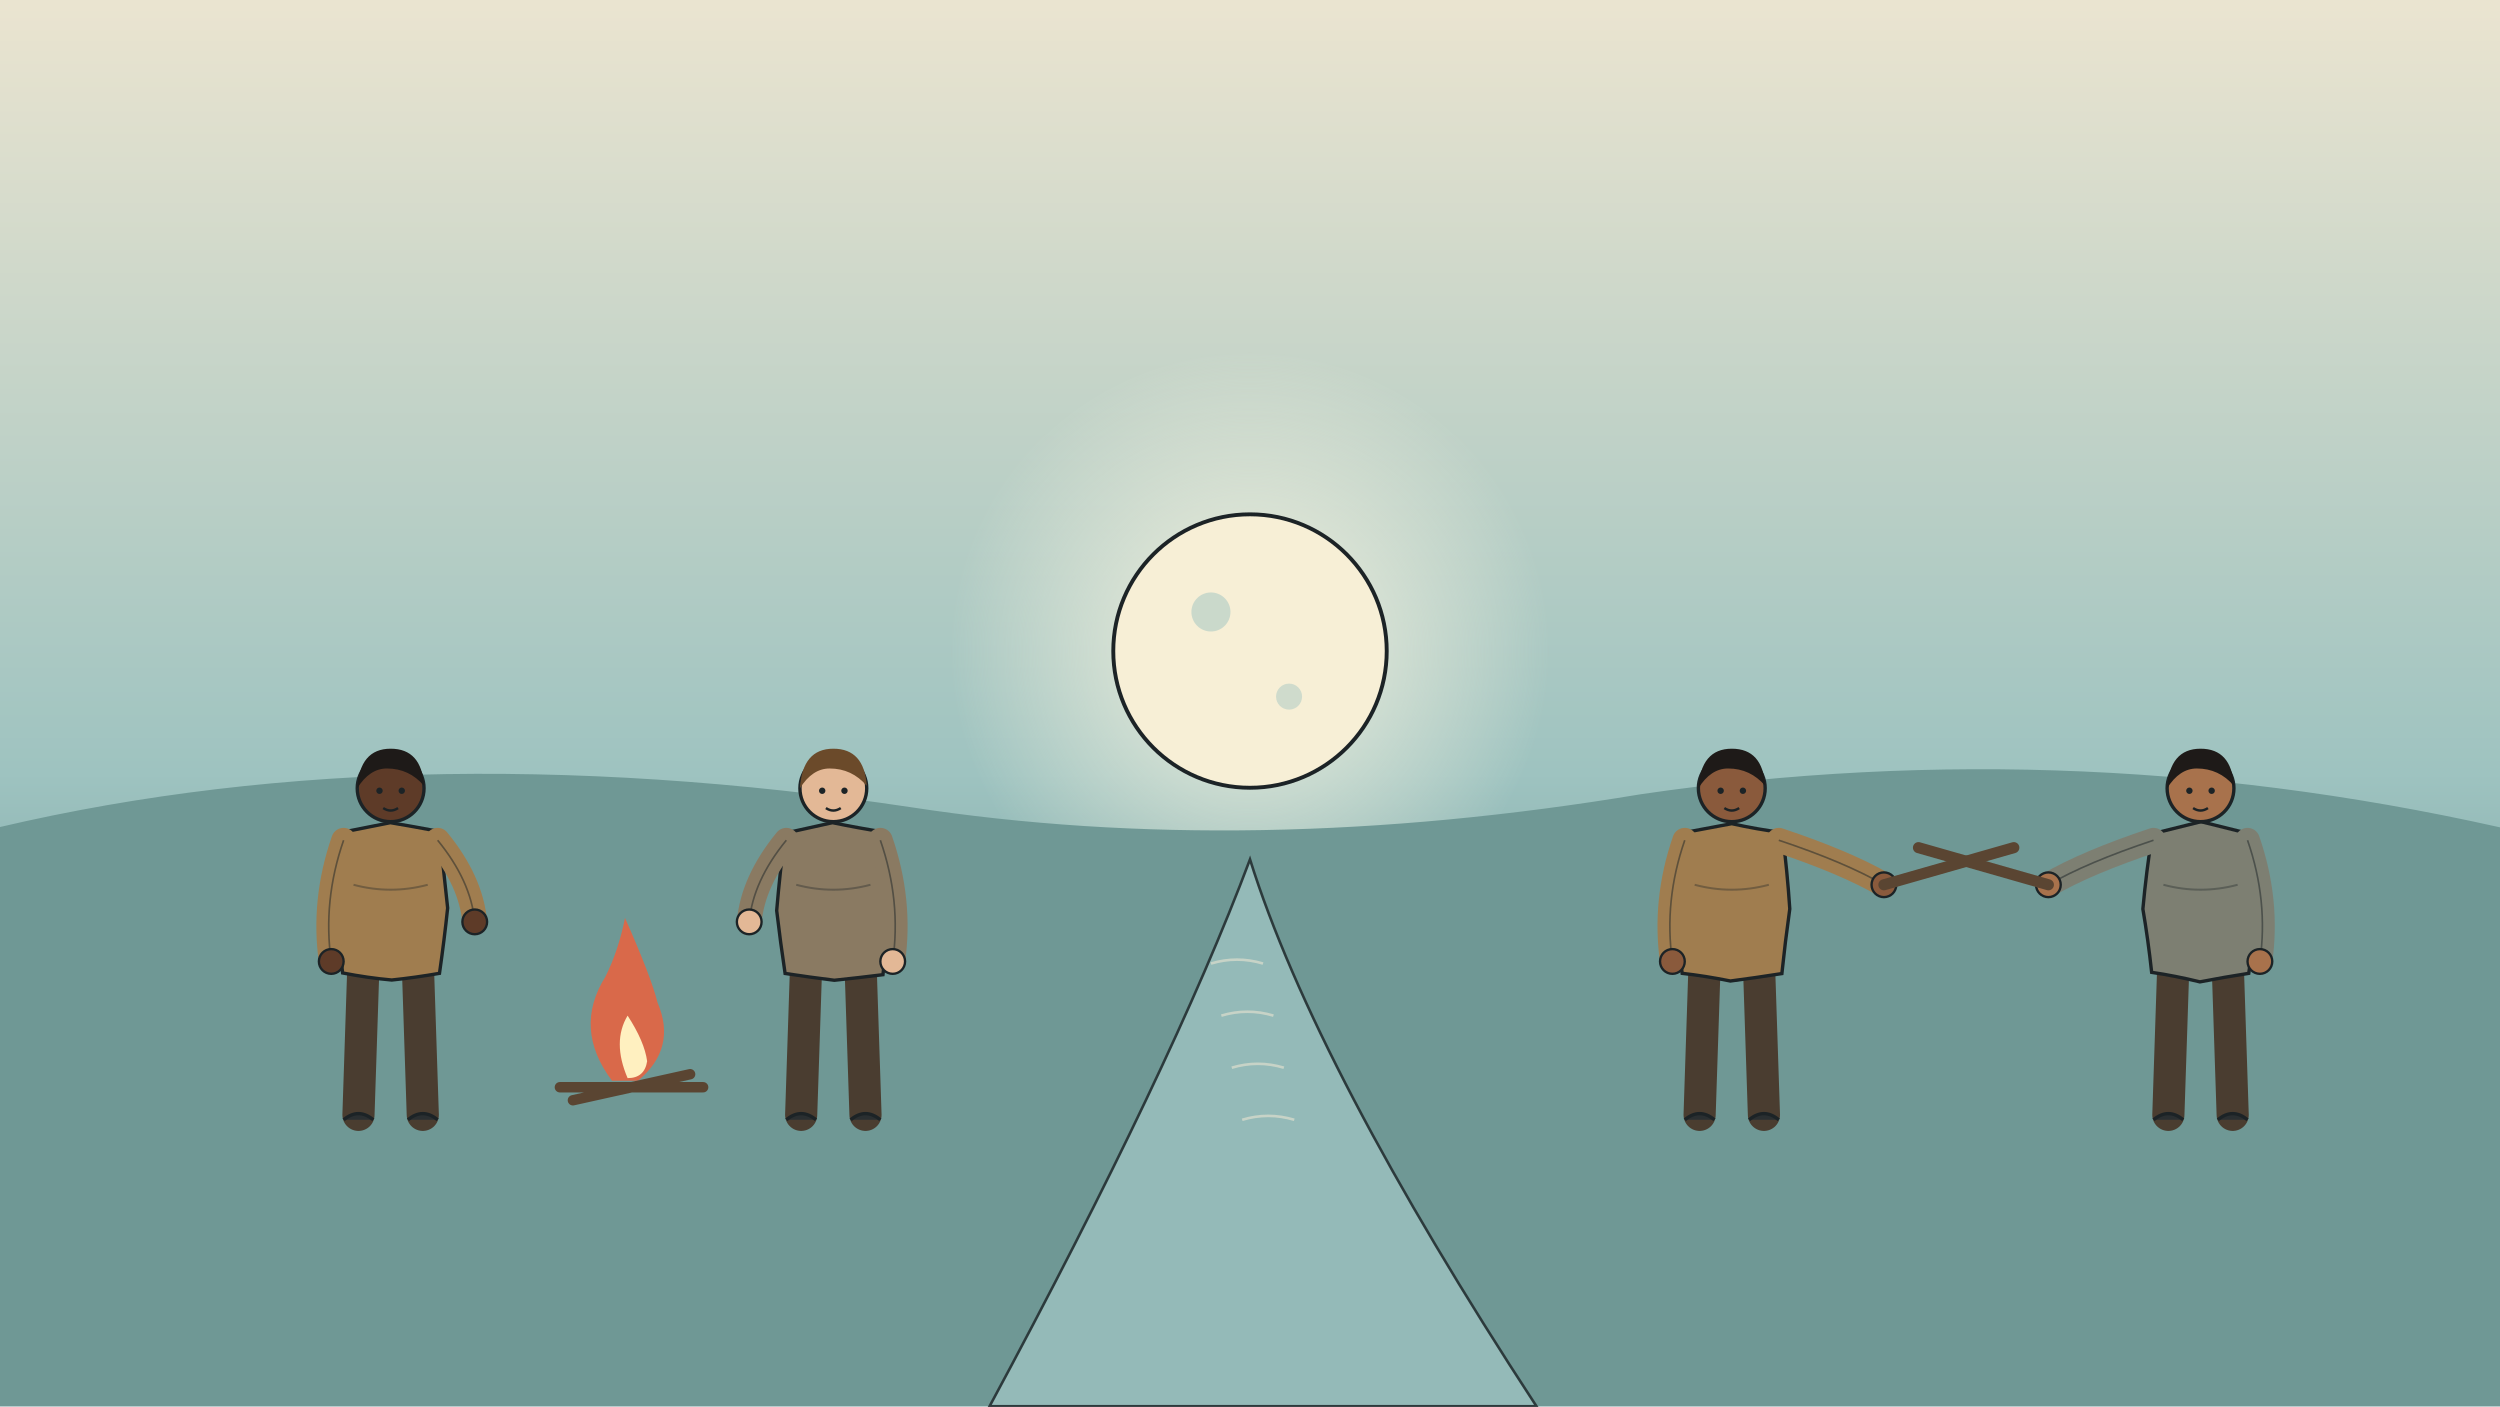
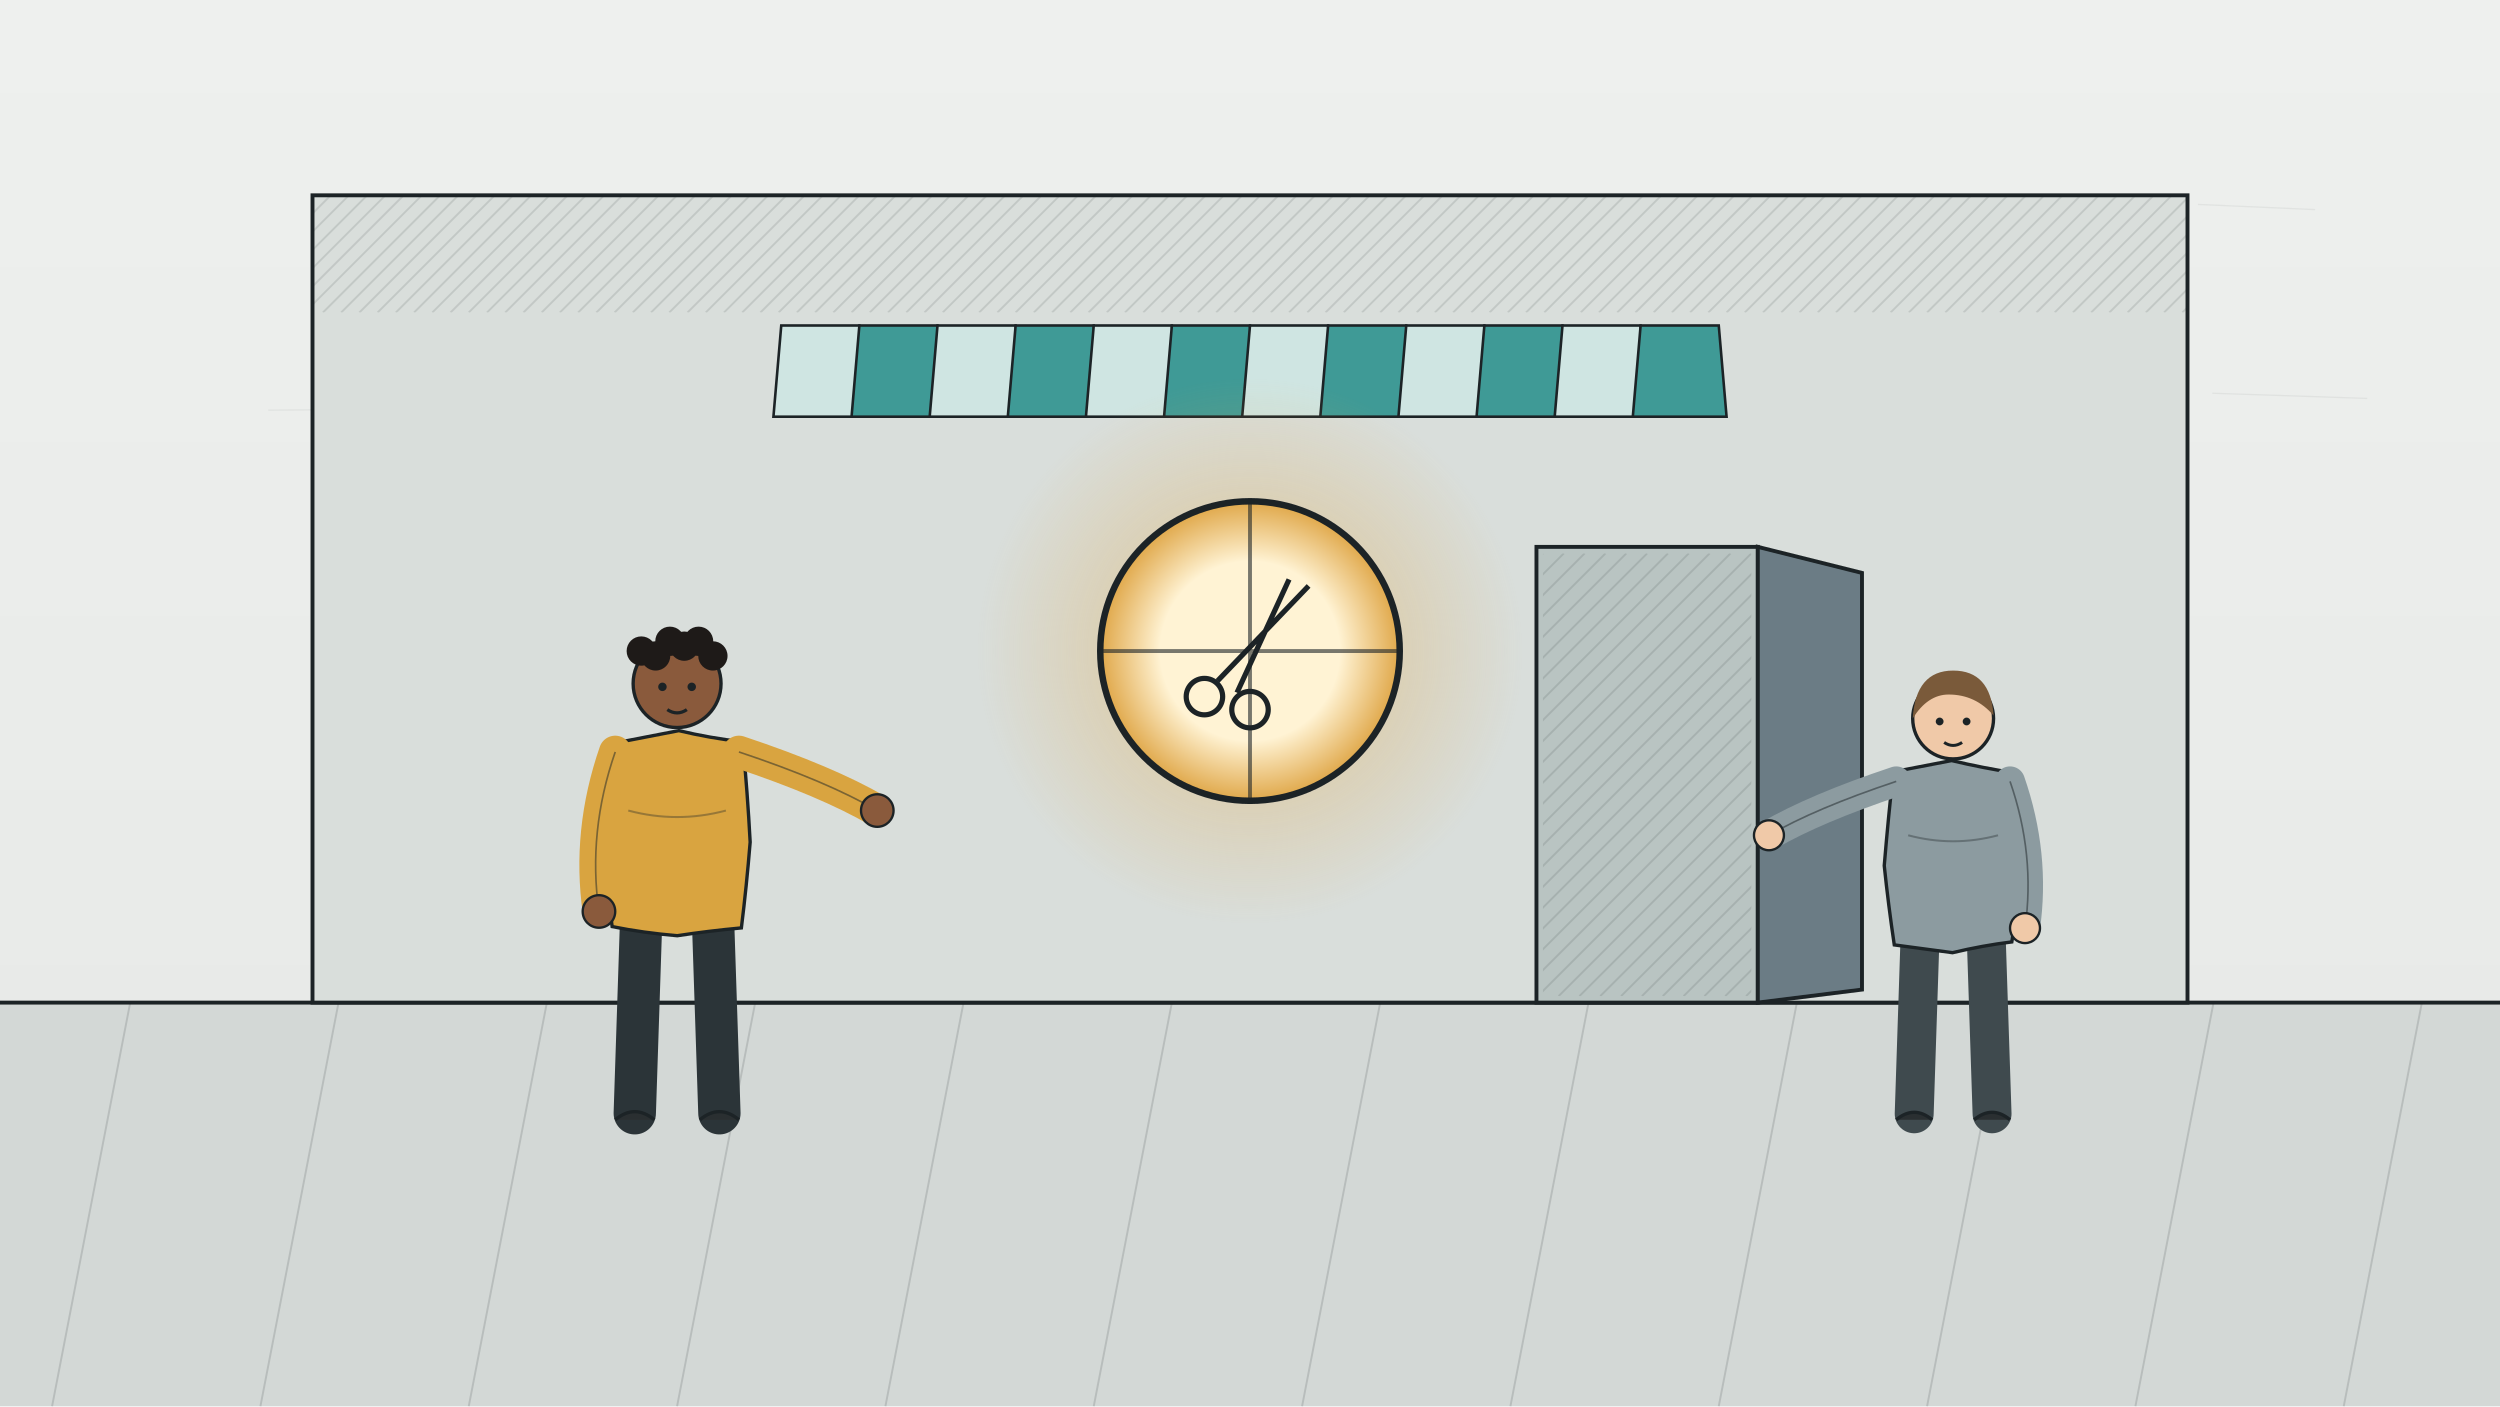
<svg xmlns="http://www.w3.org/2000/svg" viewBox="0 0 1920 1080" width="1920" height="1080">
  <defs>
-     <linearGradient id="osky" x1="0" y1="0" x2="0" y2="1">
-       <stop offset="0" stop-color="#eae4d0" stop-opacity="1" />
-       <stop offset="0.55" stop-color="#9ec3c0" stop-opacity="1" />
-       <stop offset="1" stop-color="#4c7c80" stop-opacity="1" />
+     <linearGradient id="fpap" x1="0" y1="0" x2="0" y2="1">
+       <stop offset="0" stop-color="#eef0ee" stop-opacity="1" />
+       <stop offset="1" stop-color="#e6e8e6" stop-opacity="1" />
    </linearGradient>
-     <radialGradient id="og" cx="0.5" cy="0.5" r="0.5">
-       <stop offset="0" stop-color="#fff8e4" stop-opacity="0.85" />
-       <stop offset="1" stop-color="#fff8e4" stop-opacity="0" />
+     <radialGradient id="fg" cx="0.5" cy="0.5" r="0.5">
+       <stop offset="0" stop-color="#e0a84a" stop-opacity="0.55" />
+       <stop offset="1" stop-color="#e0a84a" stop-opacity="0" />
+     </radialGradient>
+     <radialGradient id="fw" cx="0.5" cy="0.5" r="0.5">
+       <stop offset="0" stop-color="#fff3d4" stop-opacity="1" />
+       <stop offset="0.6" stop-color="#fff3d4" stop-opacity="1" />
+       <stop offset="1" stop-color="#e0a84a" stop-opacity="1" />
    </radialGradient>
  </defs>
-   <rect width="1920" height="1080" fill="url(#osky)" />
-   <circle cx="960" cy="500" r="230" fill="url(#og)" />
+   <rect width="1920" height="1080" fill="url(#fpap)" />
+   <path d="M1539,837 l89,6" stroke="#1c2326" stroke-width="1" opacity="0.06" />
+   <path d="M1185,955 l48,-1" stroke="#1c2326" stroke-width="1" opacity="0.06" />
+   <path d="M206,315 l146,-1" stroke="#1c2326" stroke-width="1" opacity="0.06" />
+   <path d="M562,564 l118,6" stroke="#1c2326" stroke-width="1" opacity="0.06" />
+   <path d="M270,434 l69,0" stroke="#1c2326" stroke-width="1" opacity="0.06" />
+   <path d="M464,238 l84,-6" stroke="#1c2326" stroke-width="1" opacity="0.06" />
+   <path d="M815,725 l102,-5" stroke="#1c2326" stroke-width="1" opacity="0.06" />
+   <path d="M432,236 l98,-4" stroke="#1c2326" stroke-width="1" opacity="0.06" />
+   <path d="M1688,157 l90,4" stroke="#1c2326" stroke-width="1" opacity="0.06" />
+   <path d="M1146,1039 l160,-6" stroke="#1c2326" stroke-width="1" opacity="0.06" />
+   <path d="M504,1032 l120,-1" stroke="#1c2326" stroke-width="1" opacity="0.06" />
+   <path d="M502,228 l98,-3" stroke="#1c2326" stroke-width="1" opacity="0.06" />
+   <path d="M1699,302 l119,4" stroke="#1c2326" stroke-width="1" opacity="0.06" />
+   <path d="M1481,678 l141,6" stroke="#1c2326" stroke-width="1" opacity="0.06" />
+   <rect x="0" y="770" width="1920" height="310" fill="#d3d8d6" />
+   <path d="M100,770 L40,1080" stroke="#1c2326" stroke-width="1.5" opacity="0.15" />
+   <path d="M260,770 L200,1080" stroke="#1c2326" stroke-width="1.5" opacity="0.15" />
+   <path d="M420,770 L360,1080" stroke="#1c2326" stroke-width="1.5" opacity="0.15" />
+   <path d="M580,770 L520,1080" stroke="#1c2326" stroke-width="1.5" opacity="0.15" />
+   <path d="M740,770 L680,1080" stroke="#1c2326" stroke-width="1.5" opacity="0.15" />
+   <path d="M900,770 L840,1080" stroke="#1c2326" stroke-width="1.5" opacity="0.15" />
+   <path d="M1060,770 L1000,1080" stroke="#1c2326" stroke-width="1.5" opacity="0.15" />
+   <path d="M1220,770 L1160,1080" stroke="#1c2326" stroke-width="1.5" opacity="0.15" />
+   <path d="M1380,770 L1320,1080" stroke="#1c2326" stroke-width="1.5" opacity="0.15" />
+   <path d="M1540,770 L1480,1080" stroke="#1c2326" stroke-width="1.5" opacity="0.15" />
+   <path d="M1700,770 L1640,1080" stroke="#1c2326" stroke-width="1.5" opacity="0.15" />
+   <path d="M1860,770 L1800,1080" stroke="#1c2326" stroke-width="1.5" opacity="0.15" />
+   <path d="M0,770 L1920,770" stroke="#1c2326" stroke-width="3" />
+   <rect x="240" y="150" width="1440" height="620" fill="#d9dedb" stroke="#1c2326" stroke-width="3" />
+   <clipPath id="hc80796415">
+     <rect x="240" y="150" width="1440" height="90" />
+   </clipPath>
+   <path d="M240,150 L150,240 M254,150 L164,240 M268,150 L178,240 M282,150 L192,240 M296,150 L206,240 M310,150 L220,240 M324,150 L234,240 M338,150 L248,240 M352,150 L262,240 M366,150 L276,240 M380,150 L290,240 M394,150 L304,240 M408,150 L318,240 M422,150 L332,240 M436,150 L346,240 M450,150 L360,240 M464,150 L374,240 M478,150 L388,240 M492,150 L402,240 M506,150 L416,240 M520,150 L430,240 M534,150 L444,240 M548,150 L458,240 M562,150 L472,240 M576,150 L486,240 M590,150 L500,240 M604,150 L514,240 M618,150 L528,240 M632,150 L542,240 M646,150 L556,240 M660,150 L570,240 M674,150 L584,240 M688,150 L598,240 M702,150 L612,240 M716,150 L626,240 M730,150 L640,240 M744,150 L654,240 M758,150 L668,240 M772,150 L682,240 M786,150 L696,240 M800,150 L710,240 M814,150 L724,240 M828,150 L738,240 M842,150 L752,240 M856,150 L766,240 M870,150 L780,240 M884,150 L794,240 M898,150 L808,240 M912,150 L822,240 M926,150 L836,240 M940,150 L850,240 M954,150 L864,240 M968,150 L878,240 M982,150 L892,240 M996,150 L906,240 M1010,150 L920,240 M1024,150 L934,240 M1038,150 L948,240 M1052,150 L962,240 M1066,150 L976,240 M1080,150 L990,240 M1094,150 L1004,240 M1108,150 L1018,240 M1122,150 L1032,240 M1136,150 L1046,240 M1150,150 L1060,240 M1164,150 L1074,240 M1178,150 L1088,240 M1192,150 L1102,240 M1206,150 L1116,240 M1220,150 L1130,240 M1234,150 L1144,240 M1248,150 L1158,240 M1262,150 L1172,240 M1276,150 L1186,240 M1290,150 L1200,240 M1304,150 L1214,240 M1318,150 L1228,240 M1332,150 L1242,240 M1346,150 L1256,240 M1360,150 L1270,240 M1374,150 L1284,240 M1388,150 L1298,240 M1402,150 L1312,240 M1416,150 L1326,240 M1430,150 L1340,240 M1444,150 L1354,240 M1458,150 L1368,240 M1472,150 L1382,240 M1486,150 L1396,240 M1500,150 L1410,240 M1514,150 L1424,240 M1528,150 L1438,240 M1542,150 L1452,240 M1556,150 L1466,240 M1570,150 L1480,240 M1584,150 L1494,240 M1598,150 L1508,240 M1612,150 L1522,240 M1626,150 L1536,240 M1640,150 L1550,240 M1654,150 L1564,240 M1668,150 L1578,240 M1682,150 L1592,240 M1696,150 L1606,240 M1710,150 L1620,240 M1724,150 L1634,240 M1738,150 L1648,240 M1752,150 L1662,240 M1766,150 L1676,240 " stroke="#1c2326" stroke-width="1.5" opacity="0.12" clip-path="url(#hc80796415)" />
+   <path d="M600,250 L660,250 L666,320 L594,320 Z" fill="#cfe5e2" stroke="#1c2326" stroke-width="2" />
+   <path d="M660,250 L720,250 L726,320 L654,320 Z" fill="#3f9a96" stroke="#1c2326" stroke-width="2" />
+   <path d="M720,250 L780,250 L786,320 L714,320 Z" fill="#cfe5e2" stroke="#1c2326" stroke-width="2" />
+   <path d="M780,250 L840,250 L846,320 L774,320 Z" fill="#3f9a96" stroke="#1c2326" stroke-width="2" />
+   <path d="M840,250 L900,250 L906,320 L834,320 Z" fill="#cfe5e2" stroke="#1c2326" stroke-width="2" />
+   <path d="M900,250 L960,250 L966,320 L894,320 Z" fill="#3f9a96" stroke="#1c2326" stroke-width="2" />
+   <path d="M960,250 L1020,250 L1026,320 L954,320 Z" fill="#cfe5e2" stroke="#1c2326" stroke-width="2" />
+   <path d="M1020,250 L1080,250 L1086,320 L1014,320 Z" fill="#3f9a96" stroke="#1c2326" stroke-width="2" />
+   <path d="M1080,250 L1140,250 L1146,320 L1074,320 Z" fill="#cfe5e2" stroke="#1c2326" stroke-width="2" />
+   <path d="M1140,250 L1200,250 L1206,320 L1134,320 Z" fill="#3f9a96" stroke="#1c2326" stroke-width="2" />
+   <path d="M1200,250 L1260,250 L1266,320 L1194,320 Z" fill="#cfe5e2" stroke="#1c2326" stroke-width="2" />
+   <path d="M1260,250 L1320,250 L1326,320 L1254,320 Z" fill="#3f9a96" stroke="#1c2326" stroke-width="2" />
+   <rect x="1180" y="420" width="170" height="350" fill="#b9c4c2" stroke="#1c2326" stroke-width="3" />
+   <path d="M1350,420 L1430,440 L1430,760 L1350,770 Z" fill="#6b7c85" stroke="#1c2326" stroke-width="3" />
+   <clipPath id="hc50965935">
+     <rect x="1185" y="425" width="160" height="340" />
+   </clipPath>
+   <path d="M1185,425 L845,765 M1201,425 L861,765 M1217,425 L877,765 M1233,425 L893,765 M1249,425 L909,765 M1265,425 L925,765 M1281,425 L941,765 M1297,425 L957,765 M1313,425 L973,765 M1329,425 L989,765 M1345,425 L1005,765 M1361,425 L1021,765 M1377,425 L1037,765 M1393,425 L1053,765 M1409,425 L1069,765 M1425,425 L1085,765 M1441,425 L1101,765 M1457,425 L1117,765 M1473,425 L1133,765 M1489,425 L1149,765 M1505,425 L1165,765 M1521,425 L1181,765 M1537,425 L1197,765 M1553,425 L1213,765 M1569,425 L1229,765 M1585,425 L1245,765 M1601,425 L1261,765 M1617,425 L1277,765 M1633,425 L1293,765 M1649,425 L1309,765 M1665,425 L1325,765 M1681,425 L1341,765 " stroke="#1c2326" stroke-width="1.5" opacity="0.12" clip-path="url(#hc50965935)" />
+   <circle cx="960" cy="500" r="210" fill="url(#fg)" />
  <g id="mv-glint-core">
-     <circle cx="960" cy="500" r="105" fill="#f7efd6" stroke="#1c2326" stroke-width="3" />
-     <circle cx="930" cy="470" r="15" fill="#9ec3c0" opacity="0.5" />
-     <circle cx="990" cy="535" r="10" fill="#9ec3c0" opacity="0.45" />
+     <circle cx="960" cy="500" r="115" fill="url(#fw)" stroke="#1c2326" stroke-width="5" />
+     <path d="M960,385 L960,615 M845,500 L1075,500" stroke="#1c2326" stroke-width="3" opacity="0.6" />
+     <circle cx="925" cy="535" r="14" fill="none" stroke="#1c2326" stroke-width="4" />
+     <circle cx="960" cy="545" r="14" fill="none" stroke="#1c2326" stroke-width="4" />
+     <path d="M935,523 L1005,450 M950,532 L990,445" stroke="#1c2326" stroke-width="4" />
  </g>
-   <path d="M-20,640 Q300,560 700,620 Q960,660 1260,610 Q1600,560 1940,640 L1940,1080 L-20,1080 Z" fill="#6f9895" />
-   <path d="M760,1080 Q900,820 960,660 Q1010,820 1180,1080 Z" fill="#9ec3c0" stroke="#1c2326" stroke-width="2" opacity="0.8" />
-   <path d="M930,740 q20,-6 40,0" stroke="#eae4d0" stroke-width="2" opacity="0.6" fill="none" />
-   <path d="M938,780 q20,-6 40,0" stroke="#eae4d0" stroke-width="2" opacity="0.6" fill="none" />
-   <path d="M946,820 q20,-6 40,0" stroke="#eae4d0" stroke-width="2" opacity="0.6" fill="none" />
-   <path d="M954,860 q20,-6 40,0" stroke="#eae4d0" stroke-width="2" opacity="0.6" fill="none" />
-   <g id="mv-flame-fire">
-     <path d="M470,830 Q440,790 465,750 Q475,730 480,705 Q500,750 505,770 Q520,805 490,830 Z" fill="#d9694a" />
-     <path d="M482,828 Q470,800 482,780 Q495,800 497,815 Q495,828 482,828 Z" fill="#fff0c0" />
-   </g>
-   <path d="M430,835 L540,835 M440,845 L530,825" stroke="#5a4532" stroke-width="8" stroke-linecap="round" />
-   <g transform="translate(300,860) scale(0.95)">
-     <g id="mv-breathe-w1">
-       <path d="M-22,-125 L-26,-4 M22,-125 L26,-4" stroke="#4a3d30" stroke-width="26" stroke-linecap="round" />
-       <path d="M-38,0 q12,-10 24,0 M14,0 q12,-10 24,0" stroke="#1c2326" stroke-width="2.737" fill="#2a2f31" />
-       <path d="M-39.9,-232.3 Q-42.6,-202.0 -45.1,-169.6 Q-41.6,-143.6 -38.8,-118.7 Q-18.3,-114.7 0.9,-113.0 Q20.1,-115.0 39.5,-118.4 Q43.4,-145.6 46.1,-171.2 Q42.8,-202.4 39.3,-233.1 Q18.8,-237.0 -0.2,-240.2 Z" fill="#a07d4f" stroke="#1c2326" stroke-width="2.737" />
-       <path d="M-30,-190 q30,8 60,0" stroke="#1c2326" stroke-width="1.642" opacity="0.35" fill="none" />
-       <path d="M-38,-226 Q-55,-177 -48,-128" stroke="#a07d4f" stroke-width="20" stroke-linecap="round" fill="none" />
-       <path d="M-38,-226 Q-55,-177 -48,-128" stroke="#1c2326" stroke-width="1.368" opacity="0.5" fill="none" />
-       <circle cx="-48" cy="-128" r="10" fill="#5e3b28" stroke="#1c2326" stroke-width="1.916" />
-       <g id="mv-arm-w1l">
-         <path d="M38,-226 Q65,-193 68,-160" stroke="#a07d4f" stroke-width="20" stroke-linecap="round" fill="none" />
-         <path d="M38,-226 Q65,-193 68,-160" stroke="#1c2326" stroke-width="1.368" opacity="0.5" fill="none" />
-         <circle cx="68" cy="-160" r="10" fill="#5e3b28" stroke="#1c2326" stroke-width="1.916" />
-       </g>
-       <g id="mv-nod-w1">
-         <circle cx="0" cy="-268" r="27" fill="#5e3b28" stroke="#1c2326" stroke-width="2.737" />
-         <path d="M-27,-268 q2,-32 27,-32 q25,0 27,30 q-12,-14 -30,-14 q-14,0 -24,16z" fill="#1e1a18" />
-         <circle cx="-9" cy="-266" r="2.6" fill="#1c2326" />
-         <circle cx="9" cy="-266" r="2.6" fill="#1c2326" />
-         <path d="M-6,-252 q6,4 12,0" stroke="#1c2326" stroke-width="2" fill="none" />
+   <g id="mv-walk-lefty">
+     <g transform="translate(520,860) scale(1.25)">
+       <g id="mv-breathe-lefty">
+         <path d="M-22,-125 L-26,-4 M22,-125 L26,-4" stroke="#2b3438" stroke-width="26" stroke-linecap="round" />
+         <path d="M-38,0 q12,-10 24,0 M14,0 q12,-10 24,0" stroke="#1c2326" stroke-width="2.08" fill="#2a2f31" />
+         <path d="M-41.2,-230.9 Q-43.0,-199.6 -45.6,-168.8 Q-43.2,-143.0 -39.9,-118.7 Q-20.6,-114.8 0.1,-113.1 Q19.1,-116.0 39.5,-117.9 Q42.7,-143.6 44.9,-170.6 Q43.3,-200.8 40.3,-232.2 Q19.7,-234.6 1.1,-239.1 Z" fill="#d9a440" stroke="#1c2326" stroke-width="2.08" />
+         <path d="M-30,-190 q30,8 60,0" stroke="#1c2326" stroke-width="1.248" opacity="0.35" fill="none" />
+         <path d="M-38,-226 Q-55,-177 -48,-128" stroke="#d9a440" stroke-width="20" stroke-linecap="round" fill="none" />
+         <path d="M-38,-226 Q-55,-177 -48,-128" stroke="#1c2326" stroke-width="1.04" opacity="0.5" fill="none" />
+         <circle cx="-48" cy="-128" r="10" fill="#8a5a3c" stroke="#1c2326" stroke-width="1.456" />
+         <g id="mv-arm-leftyl">
+           <path d="M38,-226 Q92,-208 123,-190" stroke="#d9a440" stroke-width="20" stroke-linecap="round" fill="none" />
+           <path d="M38,-226 Q92,-208 123,-190" stroke="#1c2326" stroke-width="1.04" opacity="0.5" fill="none" />
+           <circle cx="123" cy="-190" r="10" fill="#8a5a3c" stroke="#1c2326" stroke-width="1.456" />
+         </g>
+         <g id="mv-nod-lefty">
+           <circle cx="0" cy="-268" r="27" fill="#8a5a3c" stroke="#1c2326" stroke-width="2.08" />
+           <circle cx="-22.0" cy="-288" r="9" fill="#1e1a18" />
+           <circle cx="-13.2" cy="-285" r="9" fill="#1e1a18" />
+           <circle cx="-4.4" cy="-294" r="9" fill="#1e1a18" />
+           <circle cx="4.4" cy="-291" r="9" fill="#1e1a18" />
+           <circle cx="13.2" cy="-294" r="9" fill="#1e1a18" />
+           <circle cx="22.0" cy="-285" r="9" fill="#1e1a18" />
+           <circle cx="-9" cy="-266" r="2.6" fill="#1c2326" />
+           <circle cx="9" cy="-266" r="2.6" fill="#1c2326" />
+           <path d="M-6,-252 q6,4 12,0" stroke="#1c2326" stroke-width="2" fill="none" />
+         </g>
      </g>
    </g>
  </g>
-   <g transform="translate(640,860) scale(0.95)">
-     <g id="mv-breathe-w2">
-       <path d="M-22,-125 L-26,-4 M22,-125 L26,-4" stroke="#4a3d30" stroke-width="26" stroke-linecap="round" />
-       <path d="M-38,0 q12,-10 24,0 M14,0 q12,-10 24,0" stroke="#1c2326" stroke-width="2.737" fill="#2a2f31" />
-       <path d="M-39.1,-231.7 Q-43.1,-200.7 -45.8,-169.1 Q-42.7,-142.9 -39.0,-118.3 Q-19.4,-115.3 0.8,-112.8 Q20.1,-114.8 40.1,-117.3 Q43.2,-144.8 46.8,-170.3 Q44.0,-200.5 40.3,-232.7 Q20.1,-235.9 -0.7,-240.2 Z" fill="#8a7a62" stroke="#1c2326" stroke-width="2.737" />
-       <path d="M-30,-190 q30,8 60,0" stroke="#1c2326" stroke-width="1.642" opacity="0.35" fill="none" />
-       <g id="mv-arm-w2r">
-         <path d="M-38,-226 Q-65,-193 -68,-160" stroke="#8a7a62" stroke-width="20" stroke-linecap="round" fill="none" />
-         <path d="M-38,-226 Q-65,-193 -68,-160" stroke="#1c2326" stroke-width="1.368" opacity="0.5" fill="none" />
-         <circle cx="-68" cy="-160" r="10" fill="#e3b896" stroke="#1c2326" stroke-width="1.916" />
+   <g transform="translate(1500,860) scale(1.15)">
+     <g id="mv-breathe-keeper">
+       <path d="M-22,-125 L-26,-4 M22,-125 L26,-4" stroke="#3f4a4e" stroke-width="26" stroke-linecap="round" />
+       <path d="M-38,0 q12,-10 24,0 M14,0 q12,-10 24,0" stroke="#1c2326" stroke-width="2.261" fill="#2a2f31" />
+       <path d="M-39.9,-232.4 Q-43.3,-202.2 -46.0,-169.7 Q-43.3,-143.7 -39.3,-116.8 Q-19.2,-114.2 -0.4,-111.6 Q19.7,-116.4 39.2,-118.8 Q43.6,-143.9 45.8,-169.8 Q44.5,-201.5 40.9,-231.7 Q20.0,-234.9 -1.0,-239.9 Z" fill="#8c9ba0" stroke="#1c2326" stroke-width="2.261" />
+       <path d="M-30,-190 q30,8 60,0" stroke="#1c2326" stroke-width="1.357" opacity="0.35" fill="none" />
+       <g id="mv-arm-keeperr">
+         <path d="M-38,-226 Q-92,-208 -123,-190" stroke="#8c9ba0" stroke-width="20" stroke-linecap="round" fill="none" />
+         <path d="M-38,-226 Q-92,-208 -123,-190" stroke="#1c2326" stroke-width="1.13" opacity="0.5" fill="none" />
+         <circle cx="-123" cy="-190" r="10" fill="#f0c9a8" stroke="#1c2326" stroke-width="1.583" />
      </g>
-       <path d="M38,-226 Q55,-177 48,-128" stroke="#8a7a62" stroke-width="20" stroke-linecap="round" fill="none" />
-       <path d="M38,-226 Q55,-177 48,-128" stroke="#1c2326" stroke-width="1.368" opacity="0.5" fill="none" />
-       <circle cx="48" cy="-128" r="10" fill="#e3b896" stroke="#1c2326" stroke-width="1.916" />
-       <g id="mv-nod-w2">
-         <circle cx="0" cy="-268" r="27" fill="#e3b896" stroke="#1c2326" stroke-width="2.737" />
-         <path d="M-27,-268 q2,-32 27,-32 q25,0 27,30 q-12,-14 -30,-14 q-14,0 -24,16z" fill="#6b4a2a" />
-         <circle cx="-9" cy="-266" r="2.6" fill="#1c2326" />
-         <circle cx="9" cy="-266" r="2.6" fill="#1c2326" />
-         <path d="M-6,-252 q6,4 12,0" stroke="#1c2326" stroke-width="2" fill="none" />
-       </g>
-     </g>
-   </g>
-   <g transform="translate(1330,860) scale(0.95)">
-     <g id="mv-breathe-f1">
-       <path d="M-22,-125 L-26,-4 M22,-125 L26,-4" stroke="#4a3d30" stroke-width="26" stroke-linecap="round" />
-       <path d="M-38,0 q12,-10 24,0 M14,0 q12,-10 24,0" stroke="#1c2326" stroke-width="2.737" fill="#2a2f31" />
-       <path d="M-41.0,-231.7 Q-45.2,-202.0 -47.0,-171.2 Q-43.5,-144.7 -40.1,-118.4 Q-21.5,-116.3 -1.1,-112.2 Q19.0,-114.8 40.5,-118.2 Q43.1,-143.3 46.9,-170.5 Q44.9,-200.7 40.9,-232.2 Q20.6,-234.8 -0.0,-239.4 Z" fill="#a07d4f" stroke="#1c2326" stroke-width="2.737" />
-       <path d="M-30,-190 q30,8 60,0" stroke="#1c2326" stroke-width="1.642" opacity="0.35" fill="none" />
-       <path d="M-38,-226 Q-55,-177 -48,-128" stroke="#a07d4f" stroke-width="20" stroke-linecap="round" fill="none" />
-       <path d="M-38,-226 Q-55,-177 -48,-128" stroke="#1c2326" stroke-width="1.368" opacity="0.5" fill="none" />
-       <circle cx="-48" cy="-128" r="10" fill="#8a5a3c" stroke="#1c2326" stroke-width="1.916" />
-       <g id="mv-arm-f1l">
-         <path d="M38,-226 Q92,-208 123,-190" stroke="#a07d4f" stroke-width="20" stroke-linecap="round" fill="none" />
-         <path d="M38,-226 Q92,-208 123,-190" stroke="#1c2326" stroke-width="1.368" opacity="0.5" fill="none" />
-         <circle cx="123" cy="-190" r="10" fill="#8a5a3c" stroke="#1c2326" stroke-width="1.916" />
-         <g transform="translate(123,-190)">
-           <path d="M0,0 L105,-30" stroke="#5a4532" stroke-width="9" stroke-linecap="round" />
-         </g>
-       </g>
-       <g id="mv-nod-f1">
-         <circle cx="0" cy="-268" r="27" fill="#8a5a3c" stroke="#1c2326" stroke-width="2.737" />
-         <path d="M-27,-268 q2,-32 27,-32 q25,0 27,30 q-12,-14 -30,-14 q-14,0 -24,16z" fill="#1e1a18" />
-         <circle cx="-9" cy="-266" r="2.6" fill="#1c2326" />
-         <circle cx="9" cy="-266" r="2.6" fill="#1c2326" />
-         <path d="M-6,-252 q6,4 12,0" stroke="#1c2326" stroke-width="2" fill="none" />
-       </g>
-     </g>
-   </g>
-   <g transform="translate(1690,860) scale(0.95)">
-     <g id="mv-breathe-f2">
-       <path d="M-22,-125 L-26,-4 M22,-125 L26,-4" stroke="#4a3d30" stroke-width="26" stroke-linecap="round" />
-       <path d="M-38,0 q12,-10 24,0 M14,0 q12,-10 24,0" stroke="#1c2326" stroke-width="2.737" fill="#2a2f31" />
-       <path d="M-39.0,-231.2 Q-43.8,-201.1 -46.6,-170.4 Q-42.4,-145.9 -39.5,-119.2 Q-20.5,-116.4 -0.5,-111.5 Q19.1,-115.3 39.0,-118.4 Q42.7,-144.0 44.8,-171.0 Q43.6,-201.1 40.5,-231.0 Q21.0,-235.9 0.4,-241.0 Z" fill="#7d7f72" stroke="#1c2326" stroke-width="2.737" />
-       <path d="M-30,-190 q30,8 60,0" stroke="#1c2326" stroke-width="1.642" opacity="0.35" fill="none" />
-       <g id="mv-arm-f2r">
-         <path d="M-38,-226 Q-92,-208 -123,-190" stroke="#7d7f72" stroke-width="20" stroke-linecap="round" fill="none" />
-         <path d="M-38,-226 Q-92,-208 -123,-190" stroke="#1c2326" stroke-width="1.368" opacity="0.5" fill="none" />
-         <circle cx="-123" cy="-190" r="10" fill="#a8724c" stroke="#1c2326" stroke-width="1.916" />
-         <g transform="translate(-123,-190)">
-           <path d="M0,0 L-105,-30" stroke="#5a4532" stroke-width="9" stroke-linecap="round" />
-         </g>
-       </g>
-       <path d="M38,-226 Q55,-177 48,-128" stroke="#7d7f72" stroke-width="20" stroke-linecap="round" fill="none" />
-       <path d="M38,-226 Q55,-177 48,-128" stroke="#1c2326" stroke-width="1.368" opacity="0.5" fill="none" />
-       <circle cx="48" cy="-128" r="10" fill="#a8724c" stroke="#1c2326" stroke-width="1.916" />
-       <g id="mv-nod-f2">
-         <circle cx="0" cy="-268" r="27" fill="#a8724c" stroke="#1c2326" stroke-width="2.737" />
-         <path d="M-27,-268 q2,-32 27,-32 q25,0 27,30 q-12,-14 -30,-14 q-14,0 -24,16z" fill="#1e1a18" />
+       <path d="M38,-226 Q55,-177 48,-128" stroke="#8c9ba0" stroke-width="20" stroke-linecap="round" fill="none" />
+       <path d="M38,-226 Q55,-177 48,-128" stroke="#1c2326" stroke-width="1.13" opacity="0.5" fill="none" />
+       <circle cx="48" cy="-128" r="10" fill="#f0c9a8" stroke="#1c2326" stroke-width="1.583" />
+       <g id="mv-nod-keeper">
+         <circle cx="0" cy="-268" r="27" fill="#f0c9a8" stroke="#1c2326" stroke-width="2.261" />
+         <path d="M-27,-268 q2,-32 27,-32 q25,0 27,30 q-12,-14 -30,-14 q-14,0 -24,16z" fill="#7a5a3a" />
        <circle cx="-9" cy="-266" r="2.6" fill="#1c2326" />
        <circle cx="9" cy="-266" r="2.6" fill="#1c2326" />
        <path d="M-6,-252 q6,4 12,0" stroke="#1c2326" stroke-width="2" fill="none" />
      </g>
    </g>
  </g>
</svg>
